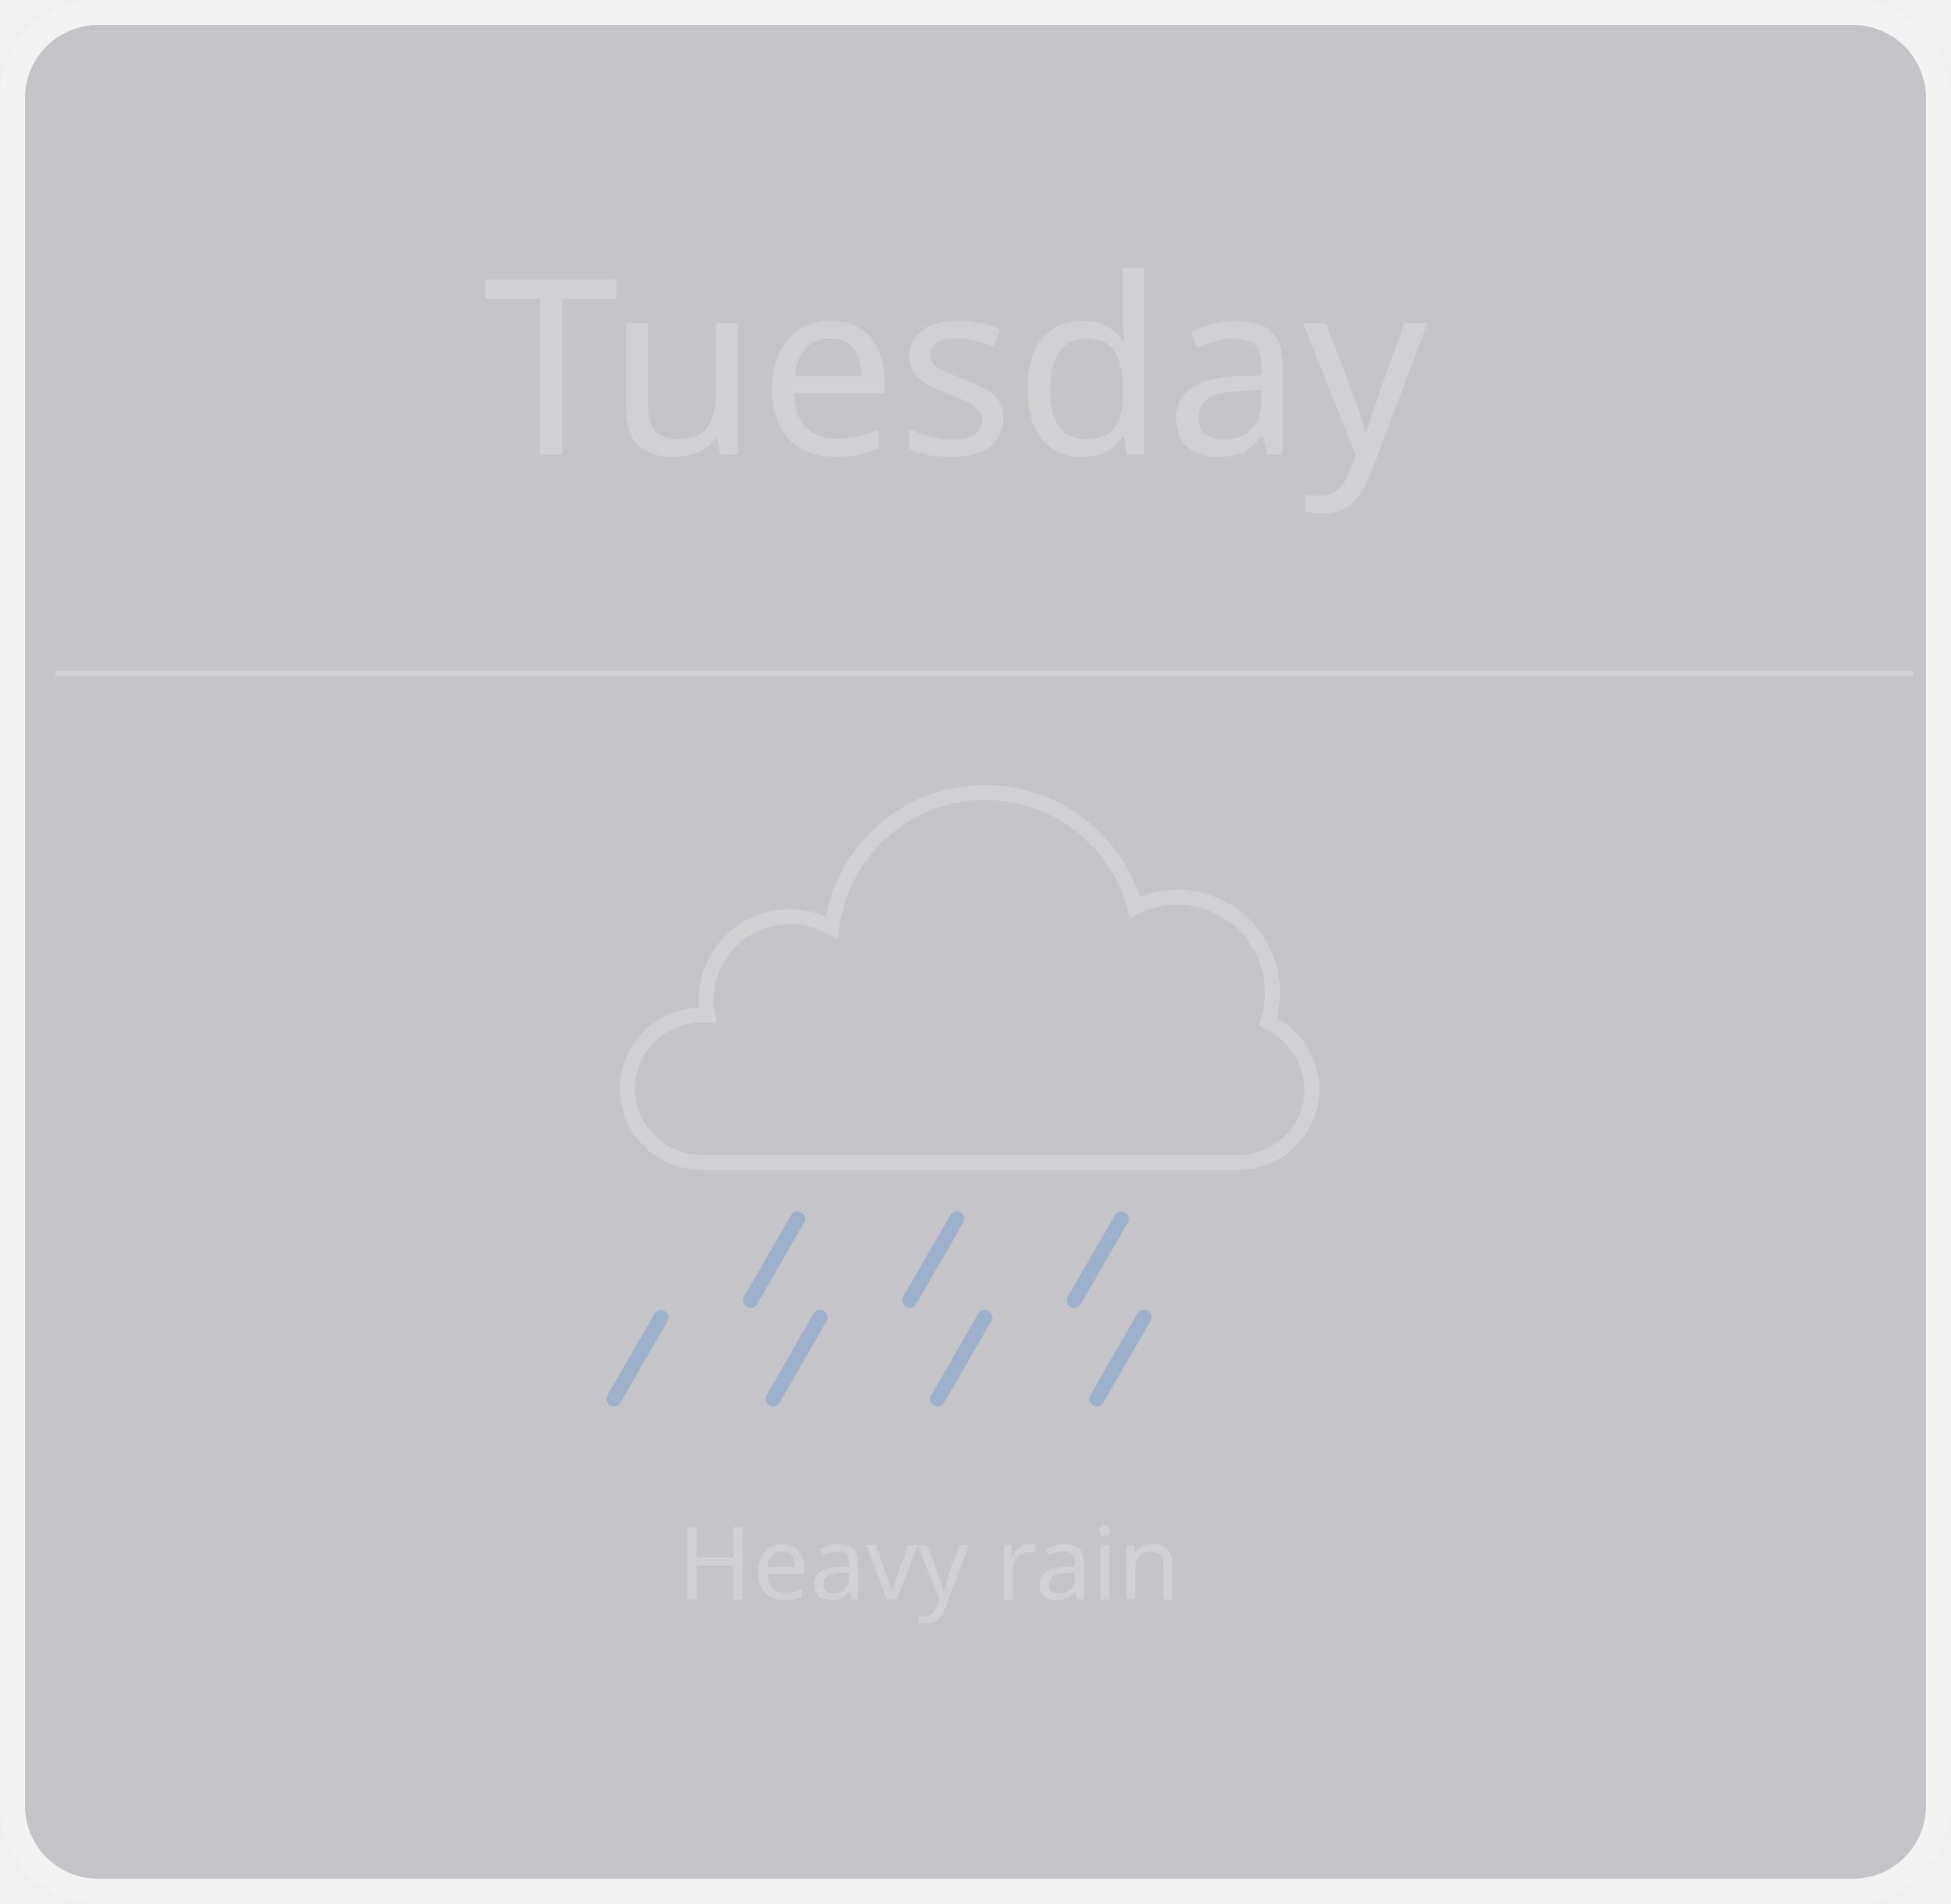
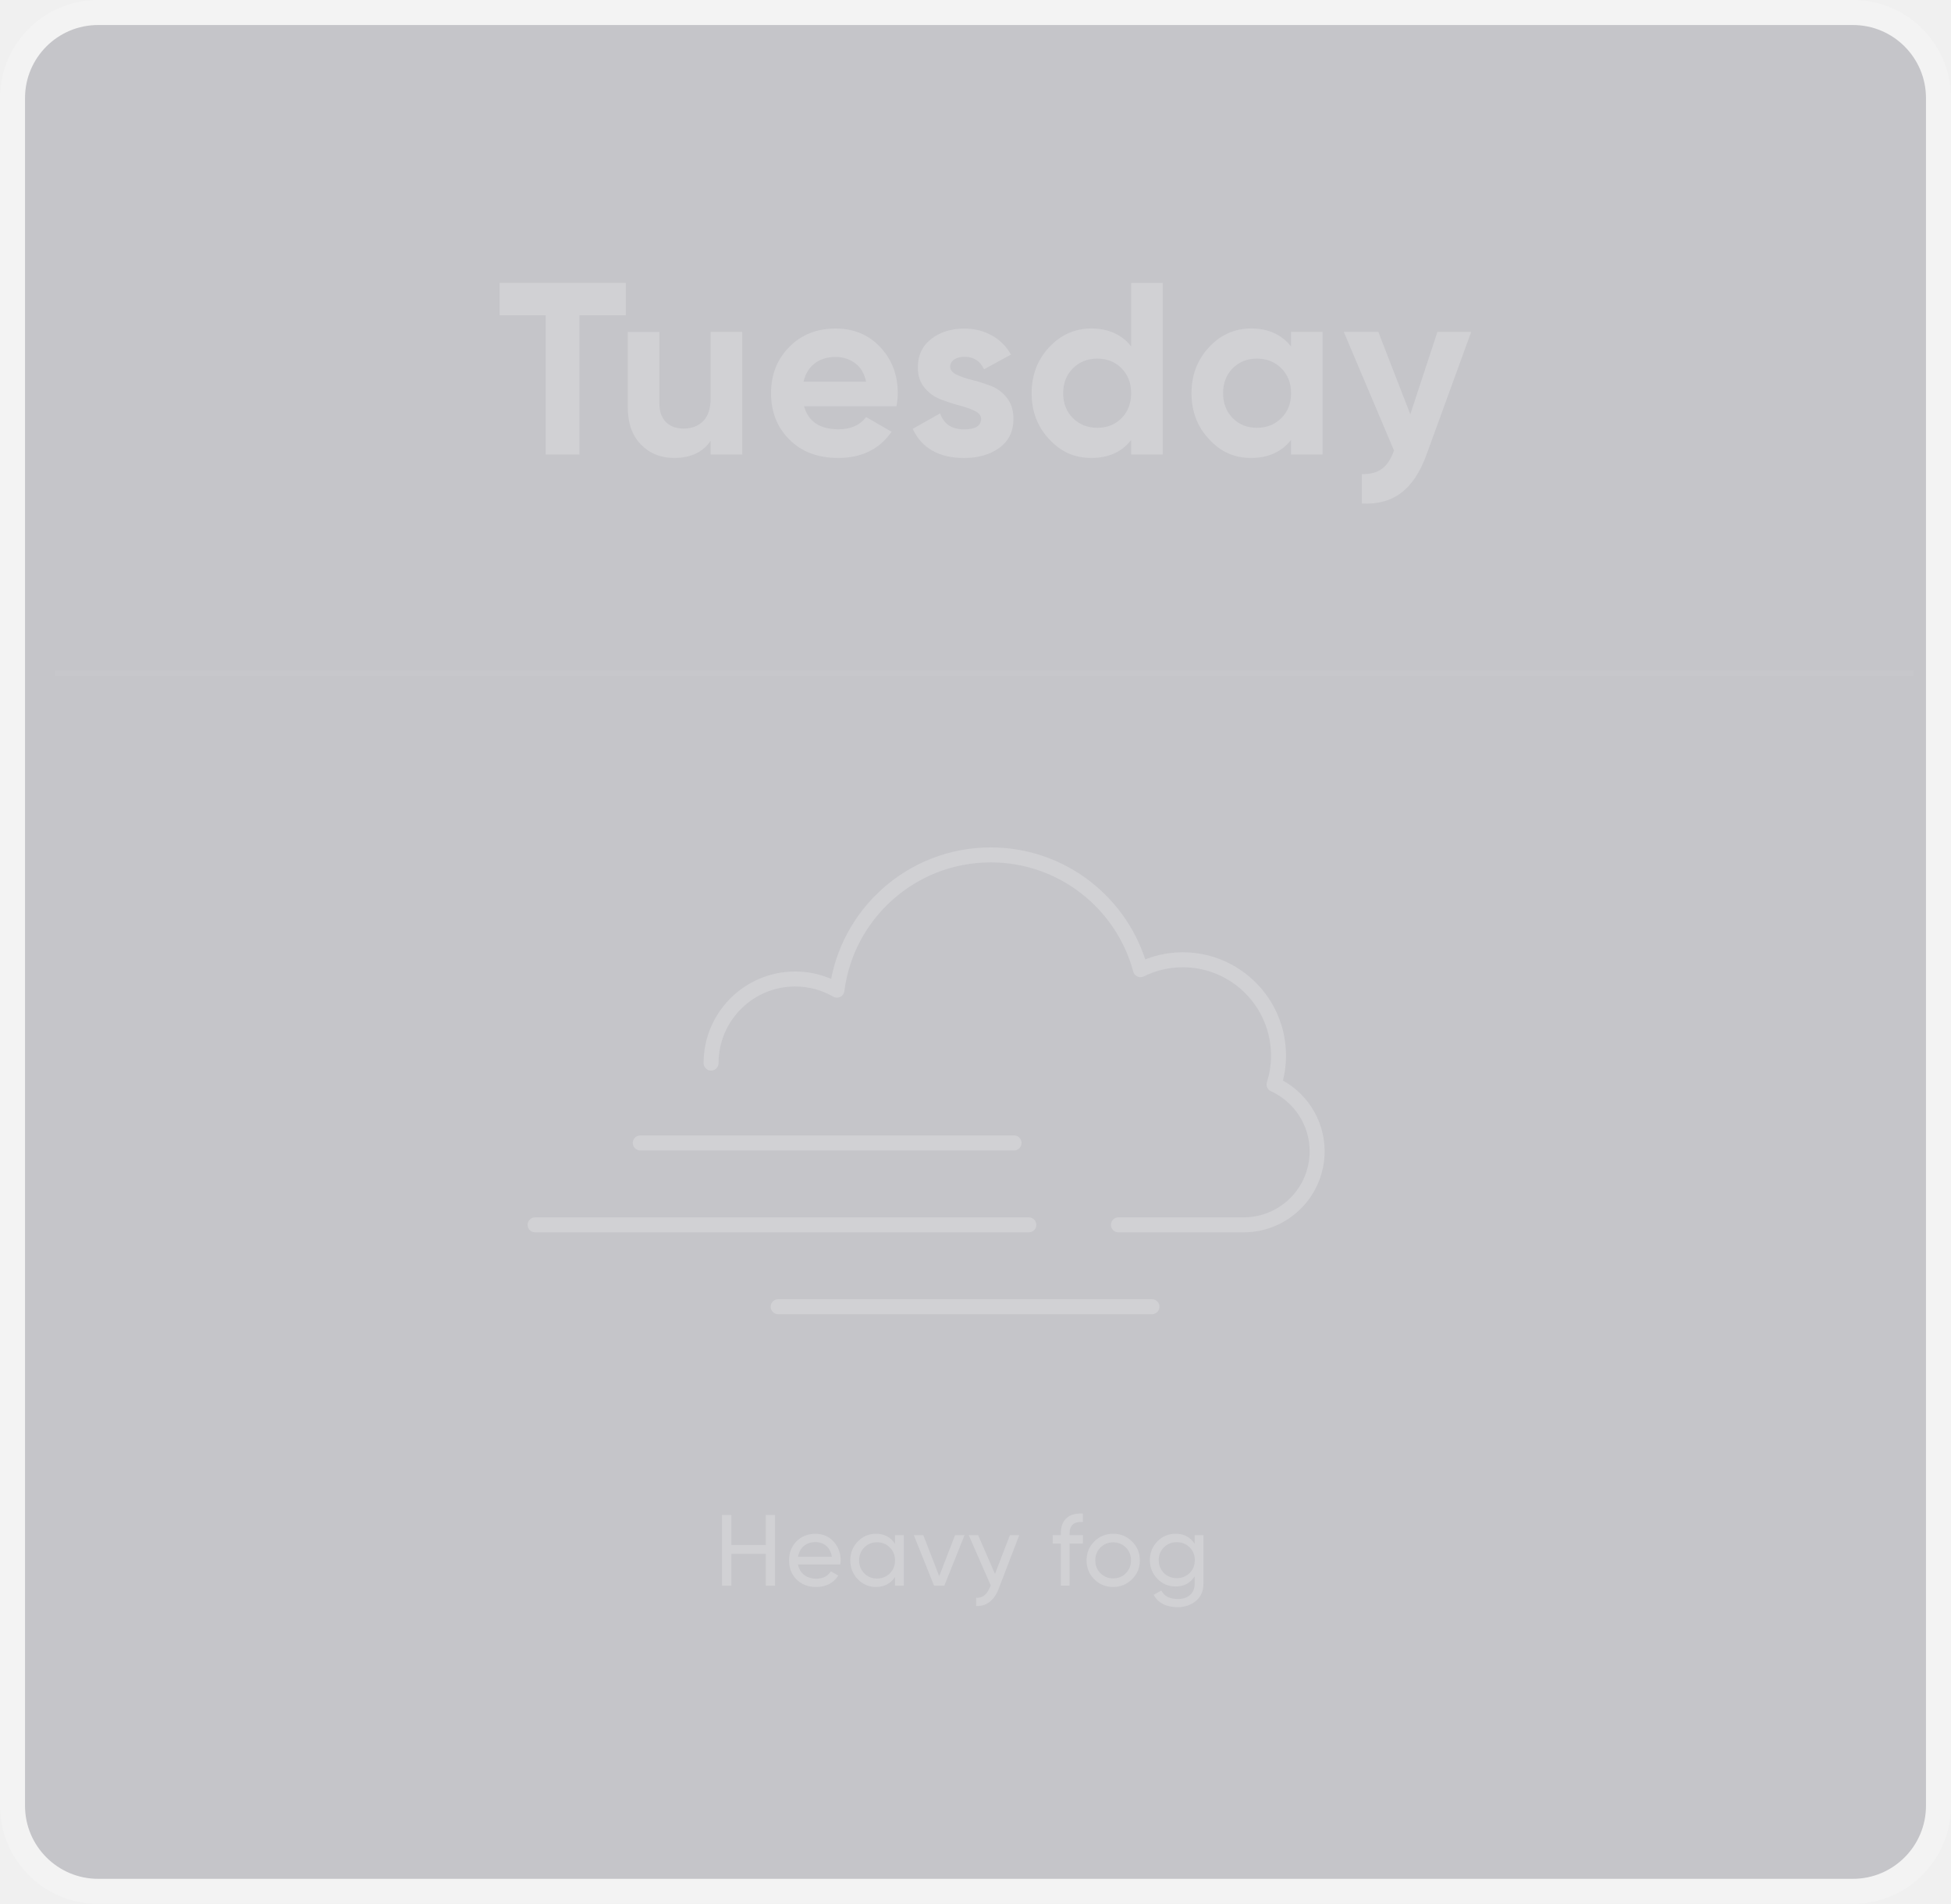
- <svg xmlns="http://www.w3.org/2000/svg" version="1.1" id="Layer_1" x="0px" y="0px" viewBox="0 0 389.9 380.5" style="enable-background:new 0 0 389.9 380.5;" xml:space="preserve">
-   <style type="text/css">
- 	.st0{opacity:0.2;fill:#19192D;stroke:#FFFFFF;stroke-width:5;stroke-miterlimit:10;enable-background:new    ;}
- 	.st1{opacity:0.2;fill:#FFFFFF;enable-background:new    ;}
- 	.st2{font-family:'Gilroy-Bold';}
- 	.st3{font-size:49px;}
- 	.st4{opacity:0.2;fill:none;stroke:#FFFFFF;stroke-miterlimit:10;enable-background:new    ;}
- 	.st5{opacity:0.2;}
- 	.st6{fill:#FFFFFF;}
- 	.st7{font-family:'Gilroy-Medium';}
- 	.st8{font-size:20.201px;}
- 	.st9{fill:none;stroke:#FFFFFF;stroke-width:3;stroke-miterlimit:10;}
- 	.st10{fill:none;stroke:#005DD0;stroke-width:3;stroke-linecap:round;stroke-linejoin:round;stroke-miterlimit:10;}
- </style>
-   <g>
-     <path class="st0" d="M387.4,19.6v341.3c0,9.5-7.7,17.1-17.1,17.1H19.6c-9.5,0-17.1-7.7-17.1-17.1V19.6c0-9.5,7.7-17.1,17.1-17.1   h350.7C379.8,2.5,387.4,10.2,387.4,19.6z" />
-     <text transform="matrix(1 0 0 1 96.5118 90.8444)" class="st1 st2 st3">Tuesday</text>
-     <line class="st4" x1="11" y1="134.6" x2="382.4" y2="134.6" />
-     <g class="st5">
-       <text transform="matrix(1 0 0 1 135.4098 319.6481)" class="st6 st7 st8">Heavy rain</text>
-     </g>
-     <g class="st5">
+ <svg xmlns="http://www.w3.org/2000/svg" viewBox="0 0 389.91 380.52">
+   <defs>
+     <style>.d{fill:#fff;}.e,.f{stroke-miterlimit:10;}.e,.f,.g{opacity:.2;}.e,.f,.h{stroke:#fff;}.e,.h{fill:none;}.f{fill:#19192d;stroke-width:5px;}.h{stroke-linecap:round;stroke-linejoin:round;stroke-width:3px;}</style>
+   </defs>
+   <g id="a" />
+   <g id="b">
+     <g id="c">
      <g>
-         <g>
-           <path class="st9" d="M253.4,204.2c0.6-1.8,0.9-3.8,0.9-5.8c0-10.6-8.6-19.1-19.1-19.1c-3,0-5.9,0.7-8.4,2      c-3.5-13.2-15.6-22.9-29.9-22.9c-15.8,0-28.8,11.8-30.7,27c-2.5-1.4-5.3-2.2-8.3-2.2c-9.3,0-16.8,7.5-16.8,16.8      c0,1,0.1,2,0.3,2.9h-1.3c-8.1,0-14.7,6.6-14.7,14.7c0,8.1,6.6,14.7,14.7,14.7h107.4c8.1,0,14.7-6.6,14.7-14.7      C262,211.7,258.5,206.6,253.4,204.2z" />
+         <line class="e" x1="11.01" y1="134.59" x2="382.42" y2="134.59" />
+         <rect class="f" x="7.2" y="-2.2" width="375.52" height="384.91" rx="17.11" ry="17.11" transform="translate(4.7 385.22) rotate(-90)" />
+         <g class="g">
+           <g>
+             <path class="d" d="M125.07,56.54v6.47h-9.26v27.83h-6.76v-27.83h-9.21v-6.47h25.23Z" />
+             <path class="d" d="M142.02,66.34h6.32v24.5h-6.32v-2.74c-1.54,2.29-3.97,3.43-7.3,3.43-2.68,0-4.89-.9-6.64-2.69-1.75-1.8-2.62-4.28-2.62-7.45v-15.04h6.32v14.26c0,1.63,.44,2.88,1.32,3.75s2.06,1.3,3.53,1.3c1.63,0,2.94-.51,3.92-1.52s1.47-2.53,1.47-4.56v-13.23Z" />
+             <path class="d" d="M160.69,81.19c.85,3.07,3.15,4.61,6.91,4.61,2.42,0,4.25-.82,5.49-2.45l5.1,2.94c-2.42,3.5-5.98,5.24-10.68,5.24-4.05,0-7.3-1.22-9.75-3.67s-3.67-5.54-3.67-9.26,1.21-6.77,3.63-9.24c2.42-2.47,5.52-3.7,9.31-3.7,3.59,0,6.56,1.24,8.89,3.72,2.34,2.48,3.5,5.55,3.5,9.21,0,.82-.08,1.68-.25,2.6h-18.47Zm-.1-4.9h12.5c-.36-1.67-1.1-2.91-2.23-3.72-1.13-.82-2.41-1.22-3.85-1.22-1.7,0-3.1,.43-4.21,1.3-1.11,.87-1.85,2.08-2.21,3.65Z" />
+             <path class="d" d="M189.9,73.3c0,.65,.43,1.18,1.3,1.59,.87,.41,1.92,.77,3.16,1.08,1.24,.31,2.48,.7,3.72,1.18,1.24,.47,2.29,1.27,3.16,2.38,.87,1.11,1.3,2.5,1.3,4.17,0,2.52-.94,4.45-2.82,5.81-1.88,1.36-4.22,2.03-7.03,2.03-5.03,0-8.46-1.94-10.29-5.83l5.49-3.09c.72,2.12,2.32,3.19,4.8,3.19,2.25,0,3.38-.7,3.38-2.11,0-.65-.43-1.18-1.3-1.59-.87-.41-1.92-.78-3.16-1.1-1.24-.33-2.48-.74-3.72-1.23-1.24-.49-2.3-1.27-3.16-2.33-.87-1.06-1.3-2.39-1.3-3.99,0-2.42,.89-4.32,2.67-5.71,1.78-1.39,3.99-2.08,6.64-2.08,1.99,0,3.81,.45,5.44,1.35,1.63,.9,2.92,2.18,3.87,3.85l-5.39,2.94c-.78-1.67-2.09-2.5-3.92-2.5-.82,0-1.49,.18-2.03,.54-.54,.36-.81,.85-.81,1.47Z" />
+             <path class="d" d="M226.06,56.54h6.32v34.3h-6.32v-2.89c-1.86,2.38-4.51,3.58-7.94,3.58s-6.12-1.25-8.45-3.75c-2.34-2.5-3.5-5.56-3.5-9.19s1.17-6.69,3.5-9.19c2.34-2.5,5.15-3.75,8.45-3.75s6.08,1.19,7.94,3.58v-12.69Zm-11.64,27.02c1.29,1.29,2.92,1.94,4.88,1.94s3.58-.64,4.85-1.94c1.27-1.29,1.91-2.95,1.91-4.97s-.64-3.68-1.91-4.97c-1.27-1.29-2.89-1.94-4.85-1.94s-3.59,.65-4.88,1.94-1.94,2.95-1.94,4.97,.64,3.68,1.94,4.97Z" />
+             <path class="d" d="M258.01,66.34h6.32v24.5h-6.32v-2.89c-1.9,2.38-4.56,3.58-7.99,3.58s-6.07-1.25-8.4-3.75c-2.34-2.5-3.5-5.56-3.5-9.19s1.17-6.69,3.5-9.19c2.33-2.5,5.14-3.75,8.4-3.75,3.43,0,6.09,1.19,7.99,3.58v-2.89Zm-11.66,17.22c1.27,1.29,2.89,1.94,4.85,1.94s3.58-.64,4.88-1.94,1.94-2.95,1.94-4.97-.65-3.68-1.94-4.97c-1.29-1.29-2.92-1.94-4.88-1.94s-3.58,.65-4.85,1.94c-1.27,1.29-1.91,2.95-1.91,4.97s.64,3.68,1.91,4.97Z" />
+             <path class="d" d="M287.26,66.34h6.76l-8.93,24.54c-1.27,3.5-2.96,6.04-5.07,7.63-2.1,1.59-4.72,2.3-7.85,2.13v-5.88c1.7,.03,3.05-.33,4.04-1.08,1-.75,1.79-1.96,2.38-3.63l-10.04-23.72h6.91l6.39,16.47,5.42-16.47Z" />
+           </g>
        </g>
-       </g>
-       <g>
-         <line class="st10" x1="159.4" y1="243.6" x2="150" y2="259.9" />
-         <line class="st10" x1="191.2" y1="243.6" x2="181.8" y2="259.9" />
-         <line class="st10" x1="224.1" y1="243.6" x2="214.7" y2="259.9" />
-       </g>
-       <g>
-         <line class="st10" x1="132.1" y1="263.3" x2="122.7" y2="279.6" />
-         <line class="st10" x1="163.9" y1="263.3" x2="154.5" y2="279.6" />
-         <line class="st10" x1="196.8" y1="263.3" x2="187.4" y2="279.6" />
-         <line class="st10" x1="228.6" y1="263.3" x2="219.2" y2="279.6" />
+         <g class="g">
+           <g>
+             <path class="d" d="M153.04,302.79h1.86v14.14h-1.86v-6.36h-6.87v6.36h-1.88v-14.14h1.88v6h6.87v-6Z" />
+             <path class="d" d="M159.48,312.68c.17,.9,.59,1.6,1.24,2.1,.65,.5,1.46,.75,2.41,.75,1.33,0,2.3-.49,2.91-1.47l1.5,.85c-.98,1.52-2.46,2.28-4.44,2.28-1.6,0-2.91-.5-3.91-1.5-1-1-1.5-2.27-1.5-3.81s.49-2.79,1.47-3.8c.98-1.01,2.26-1.52,3.82-1.52,1.48,0,2.69,.52,3.63,1.57,.94,1.04,1.4,2.3,1.4,3.77,0,.26-.02,.52-.06,.79h-8.46Zm3.5-4.46c-.94,0-1.72,.27-2.34,.8s-1,1.24-1.15,2.13h6.75c-.15-.96-.53-1.68-1.13-2.18-.61-.5-1.31-.75-2.12-.75Z" />
+             <path class="d" d="M178.87,306.83h1.76v10.1h-1.76v-1.74c-.88,1.33-2.15,2-3.82,2-1.41,0-2.62-.52-3.62-1.55-1-1.03-1.5-2.29-1.5-3.77s.5-2.74,1.5-3.77c1-1.03,2.2-1.55,3.62-1.55,1.67,0,2.94,.67,3.82,2v-1.74Zm-3.6,8.67c1.02,0,1.88-.35,2.57-1.04,.69-.69,1.03-1.55,1.03-2.58s-.34-1.88-1.03-2.58c-.69-.69-1.54-1.04-2.57-1.04s-1.86,.35-2.54,1.04c-.69,.69-1.03,1.55-1.03,2.58s.34,1.88,1.03,2.58,1.54,1.04,2.54,1.04Z" />
+             <path class="d" d="M190.87,306.83h1.9l-4.04,10.1h-2.06l-4.04-10.1h1.9l3.17,8.2,3.17-8.2Z" />
+             <path class="d" d="M201.82,306.83h1.88l-4.12,10.73c-.43,1.14-1.03,2.02-1.81,2.62-.77,.6-1.67,.87-2.68,.8v-1.64c1.23,.09,2.14-.59,2.72-2.07l.19-.38-4.4-10.06h1.88l3.37,7.74,2.98-7.74Z" />
+             <path class="d" d="M216.43,304.22c-1.78-.15-2.67,.62-2.67,2.3v.3h2.67v1.7h-2.67v8.4h-1.76v-8.4h-1.62v-1.7h1.62v-.3c0-1.36,.38-2.39,1.14-3.09,.76-.7,1.85-1,3.28-.91v1.7Z" />
+             <path class="d" d="M226.24,315.65c-1.04,1.02-2.3,1.54-3.78,1.54s-2.74-.51-3.77-1.54-1.54-2.28-1.54-3.78,.51-2.75,1.54-3.78c1.03-1.02,2.29-1.54,3.77-1.54s2.74,.51,3.78,1.54c1.04,1.02,1.56,2.28,1.56,3.78s-.52,2.75-1.56,3.78Zm-3.78-.18c1.01,0,1.86-.34,2.54-1.03s1.03-1.54,1.03-2.57-.34-1.88-1.03-2.57c-.69-.69-1.54-1.03-2.54-1.03s-1.84,.34-2.53,1.03-1.03,1.54-1.03,2.57,.34,1.88,1.03,2.57c.69,.69,1.53,1.03,2.53,1.03Z" />
+             <path class="d" d="M238.77,306.83h1.74v9.68c0,1.49-.5,2.66-1.52,3.48-1.01,.83-2.22,1.24-3.64,1.24-1.13,0-2.11-.21-2.93-.64-.82-.42-1.44-1.03-1.86-1.83l1.54-.87c.55,1.13,1.65,1.7,3.29,1.7,1.05,0,1.88-.28,2.47-.83,.6-.55,.9-1.31,.9-2.26v-1.43c-.89,1.35-2.16,2.02-3.8,2.02-1.44,0-2.66-.51-3.66-1.54-1-1.02-1.5-2.27-1.5-3.74s.5-2.71,1.5-3.73c1-1.02,2.21-1.53,3.66-1.53,1.66,0,2.92,.67,3.8,2v-1.74Zm-6.16,7.56c.69,.69,1.54,1.03,2.57,1.03s1.88-.34,2.57-1.03c.69-.69,1.03-1.54,1.03-2.57s-.34-1.86-1.03-2.55c-.69-.69-1.54-1.03-2.57-1.03s-1.88,.34-2.57,1.03c-.69,.69-1.03,1.54-1.03,2.55s.34,1.88,1.03,2.57Z" />
+           </g>
+         </g>
+         <g class="g">
+           <path class="h" d="M223.52,244.81h25.01c8.12,0,14.7-6.58,14.7-14.7,0-5.94-3.54-11.05-8.61-13.37,.58-1.82,.89-3.76,.89-5.77,0-10.57-8.57-19.14-19.14-19.14-3.03,0-5.89,.72-8.44,1.98-3.55-13.21-15.6-22.94-29.93-22.94-15.78,0-28.79,11.79-30.74,27.03-2.46-1.41-5.3-2.23-8.34-2.23-9.28,0-16.81,7.53-16.81,16.81" />
+           <line class="h" x1="202.66" y1="228.44" x2="127.96" y2="228.44" />
+           <line class="h" x1="230.22" y1="261.17" x2="155.52" y2="261.17" />
+           <line class="h" x1="205.61" y1="244.81" x2="106.94" y2="244.81" />
+         </g>
      </g>
    </g>
  </g>
</svg>
